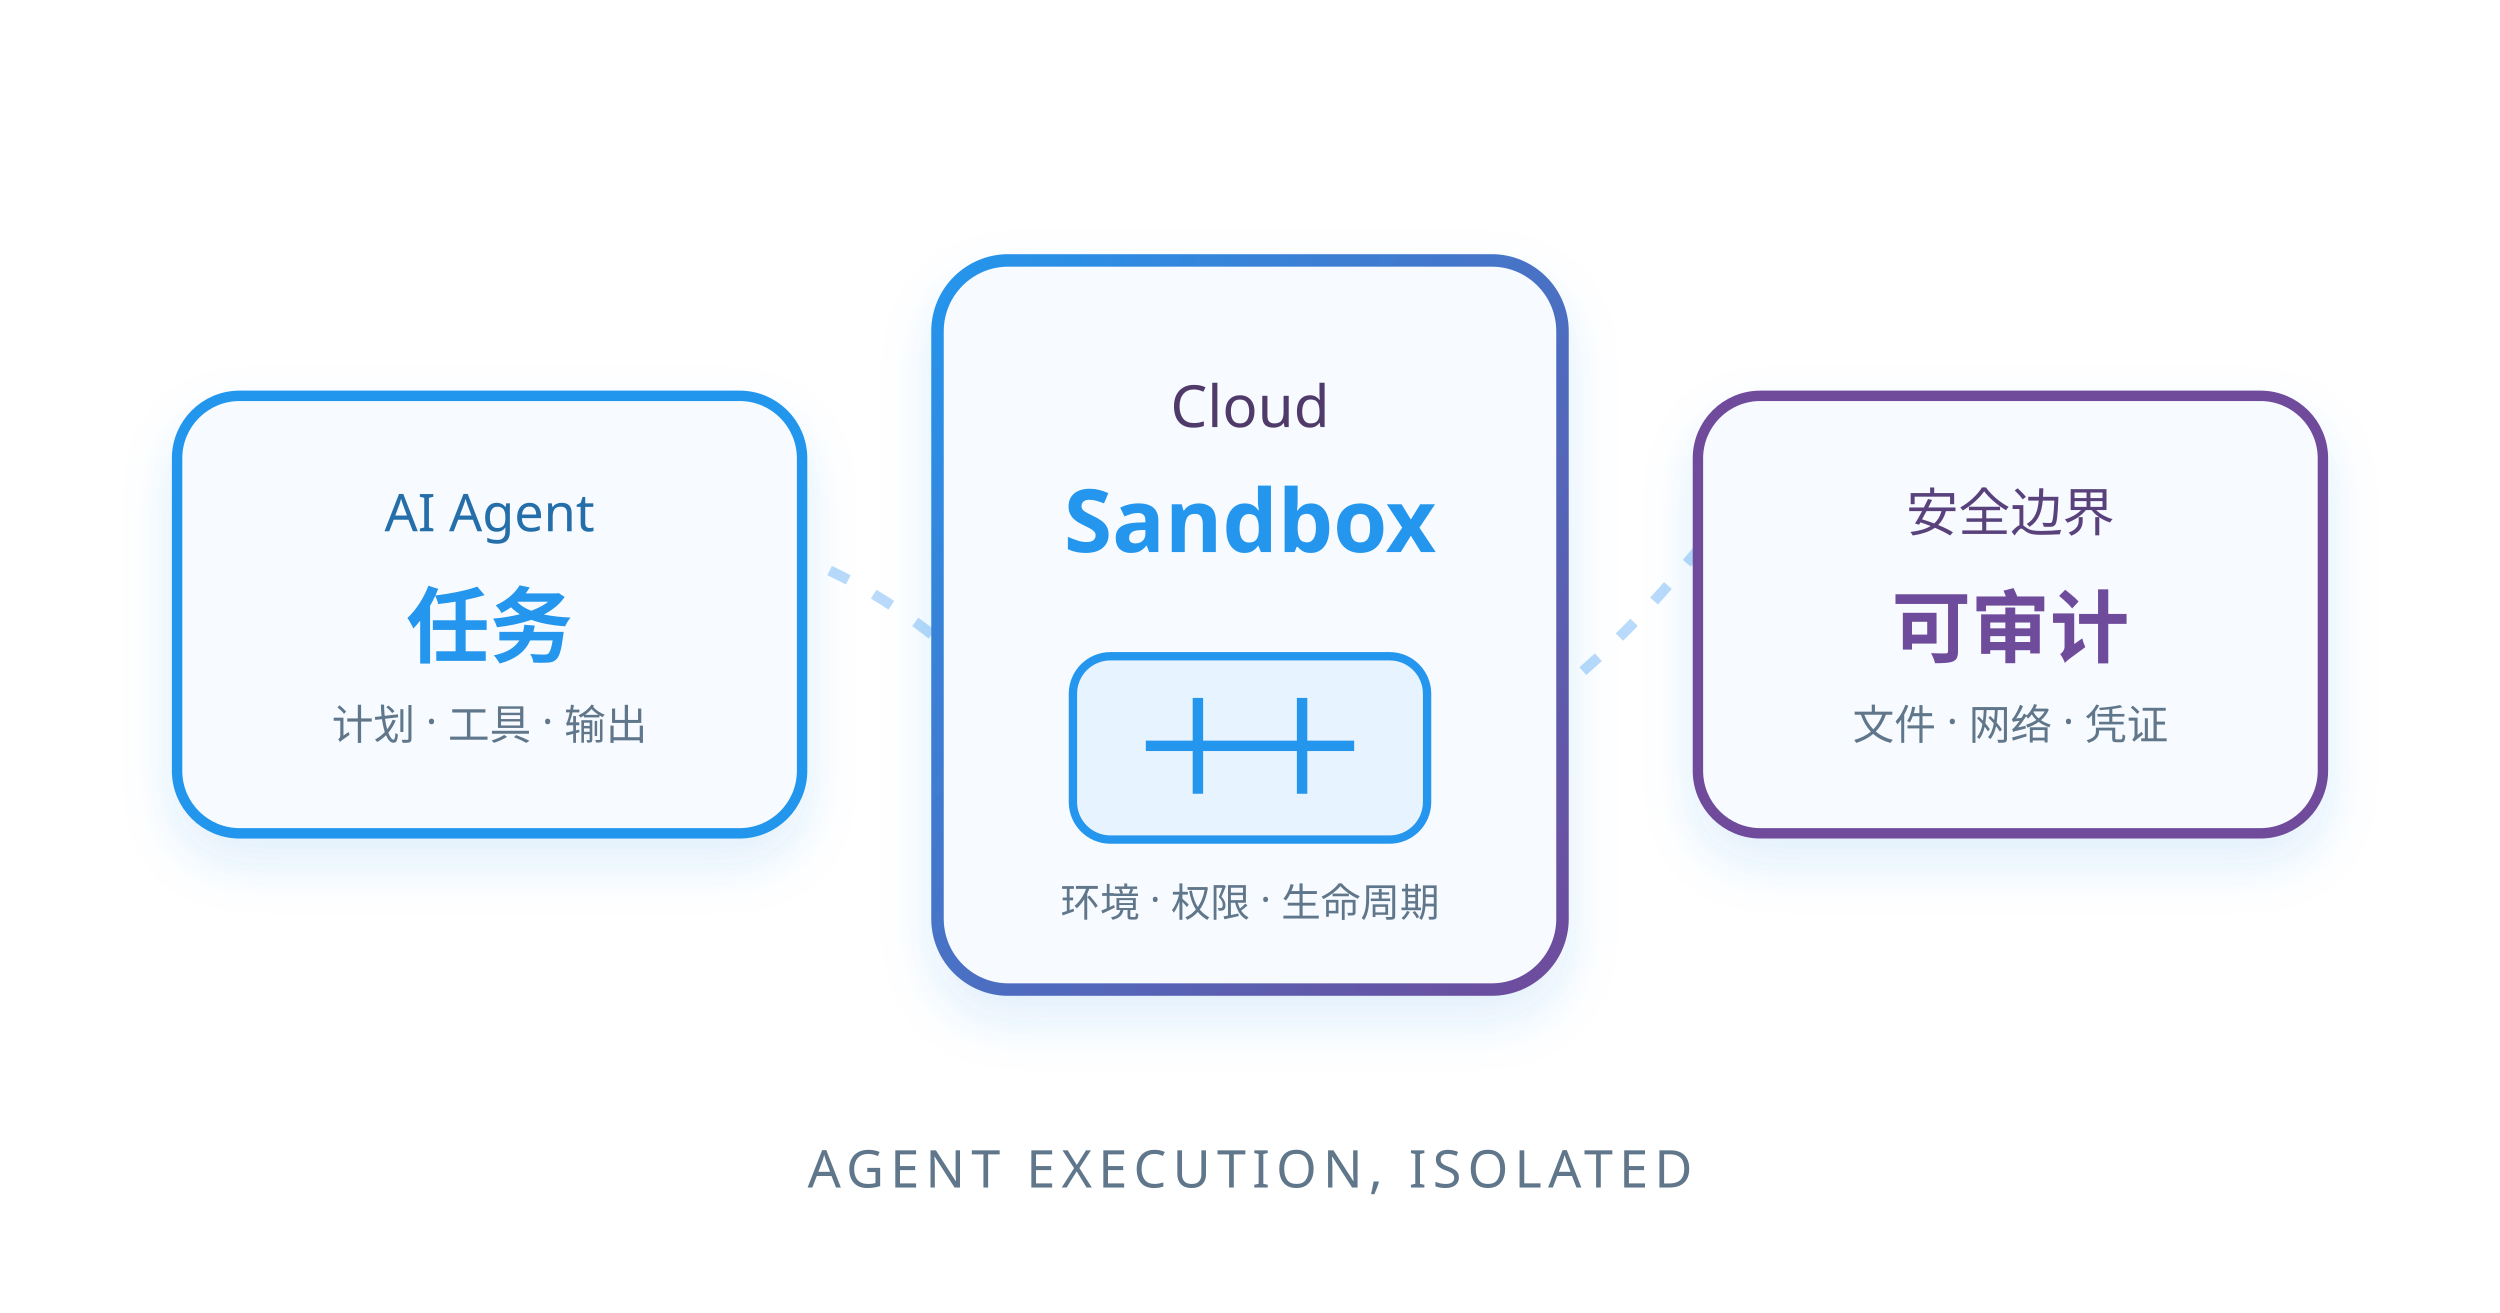
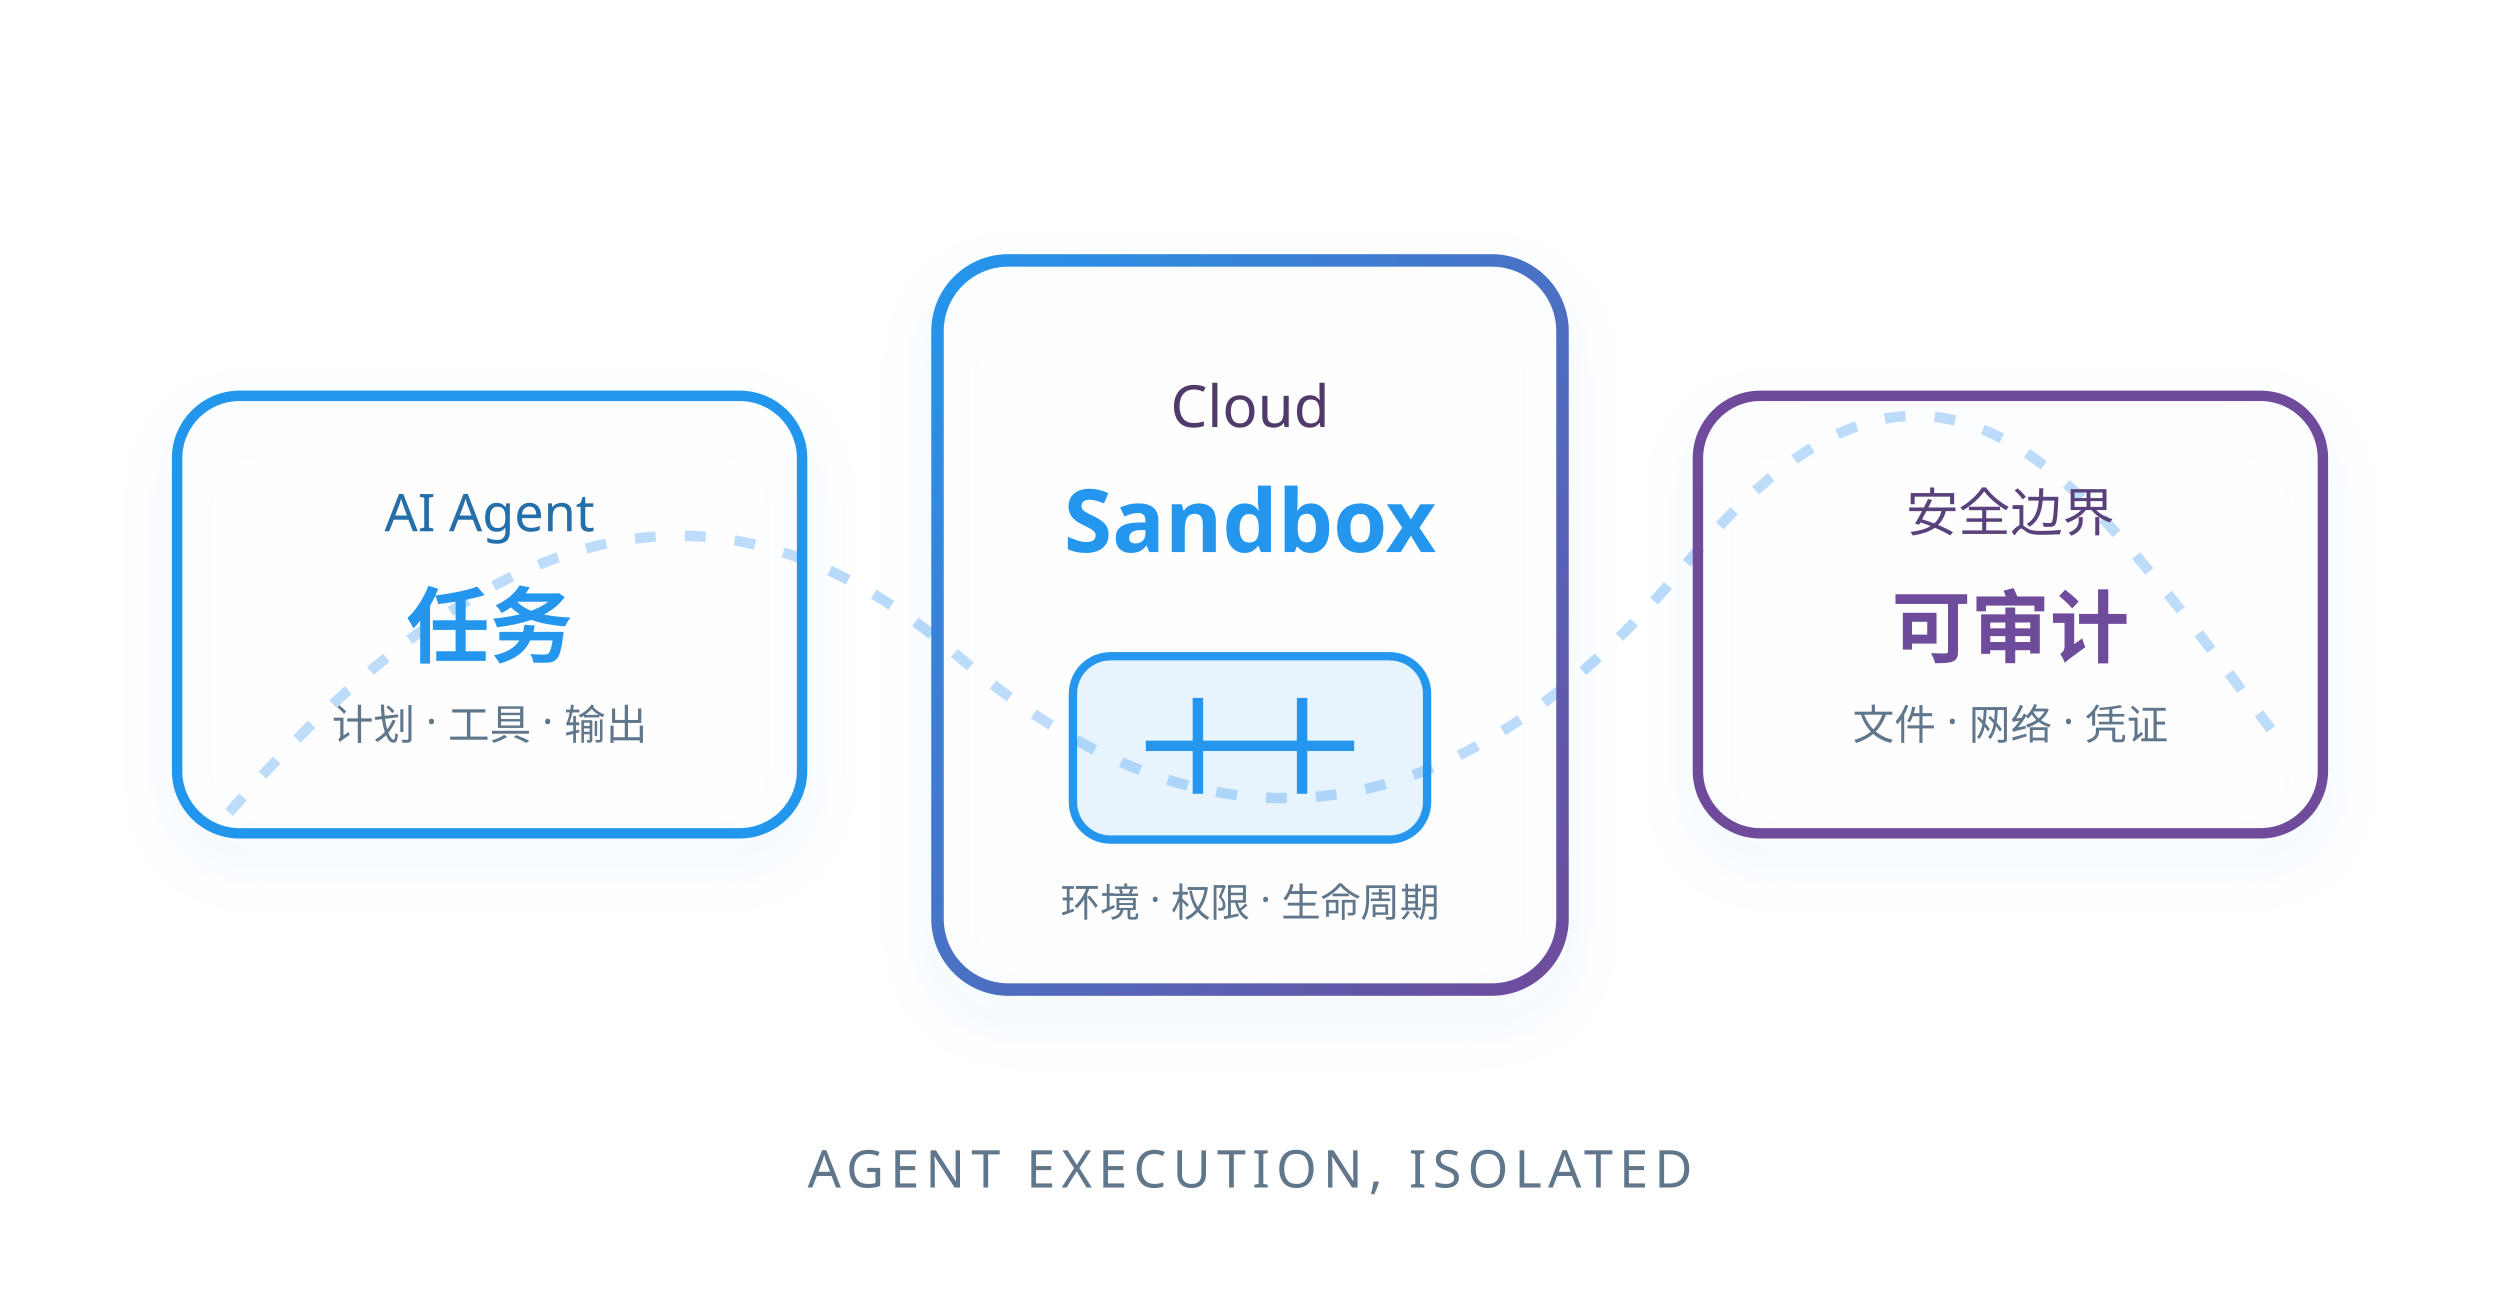
<svg xmlns="http://www.w3.org/2000/svg" width="1200" height="630" viewBox="0 0 1200 630">
  <defs>
    <linearGradient id="g" x1="0" y1="0" x2="1" y2="1">
      <stop stop-color="#2496ed" />
      <stop offset="1" stop-color="#6f4b9b" />
    </linearGradient>
    <filter id="s" x="-30%" y="-30%" width="160%" height="160%">
      <feDropShadow dx="0" dy="12" stdDeviation="12" flood-color="#2496ed" flood-opacity=".15" />
    </filter>
  </defs>
  <g font-family="'PingFang SC','Hiragino Sans GB','Microsoft YaHei',sans-serif">
    <path d="M110 390 C240 240 350 220 460 315 S690 415 810 270 S1000 230 1090 350" fill="none" stroke="#b9dafa" stroke-width="5" stroke-dasharray="10 14" />
    <g filter="url(#s)">
-       <rect x="85" y="190" width="300" height="210" rx="30" fill="#f7fbff" stroke="#2496ed" stroke-width="5" />
+       <rect x="85" y="190" width="300" height="210" rx="30" fill="rgba(255,255,255,0.07)" stroke="#2496ed" stroke-width="5" />
    </g>
    <text x="235" y="255" text-anchor="middle" font-size="25" fill="#246ea9">AI Agent</text>
    <text x="235" y="315" text-anchor="middle" font-size="40" font-weight="700" fill="#2496ed">任务</text>
    <text x="235" y="355" text-anchor="middle" font-size="20" fill="#60768a">计划 · 工具 · 输出</text>
    <g filter="url(#s)">
-       <rect x="450" y="125" width="300" height="350" rx="34" fill="#f7fbff" stroke="url(#g)" stroke-width="6" />
+       <rect x="450" y="125" width="300" height="350" rx="34" fill="rgba(255,255,255,0.07)" stroke="url(#g)" stroke-width="6" />
    </g>
    <text x="600" y="205" text-anchor="middle" font-size="28" fill="#4f3a69">Cloud</text>
    <text x="600" y="265" text-anchor="middle" font-size="42" font-weight="700" fill="#2496ed">Sandbox</text>
-     <rect x="515" y="315" width="170" height="88" rx="18" fill="#e7f3ff" stroke="#2496ed" stroke-width="4" />
+     <rect x="515" y="315" width="170" height="88" rx="18" fill="rgba(36,150,237,0.10)" stroke="#2496ed" stroke-width="4" />
    <path d="M550 358 h100 M575 335 v46 M625 335 v46" stroke="#2496ed" stroke-width="5" fill="none" />
    <text x="600" y="440" text-anchor="middle" font-size="19" fill="#60768a">环境 · 权限 · 生命周期</text>
    <g filter="url(#s)">
-       <rect x="815" y="190" width="300" height="210" rx="30" fill="#f7fbff" stroke="#6f4b9b" stroke-width="5" />
+       <rect x="815" y="190" width="300" height="210" rx="30" fill="rgba(255,255,255,0.07)" stroke="#6f4b9b" stroke-width="5" />
    </g>
    <text x="965" y="255" text-anchor="middle" font-size="25" fill="#59427c">安全边界</text>
    <text x="965" y="315" text-anchor="middle" font-size="38" font-weight="700" fill="#6f4b9b">可审计</text>
    <text x="965" y="355" text-anchor="middle" font-size="20" fill="#60768a">文件 · 网络 · 凭证</text>
    <text x="600" y="570" text-anchor="middle" font-size="25" letter-spacing="3" fill="#60768a">AGENT EXECUTION, ISOLATED</text>
  </g>
</svg>
